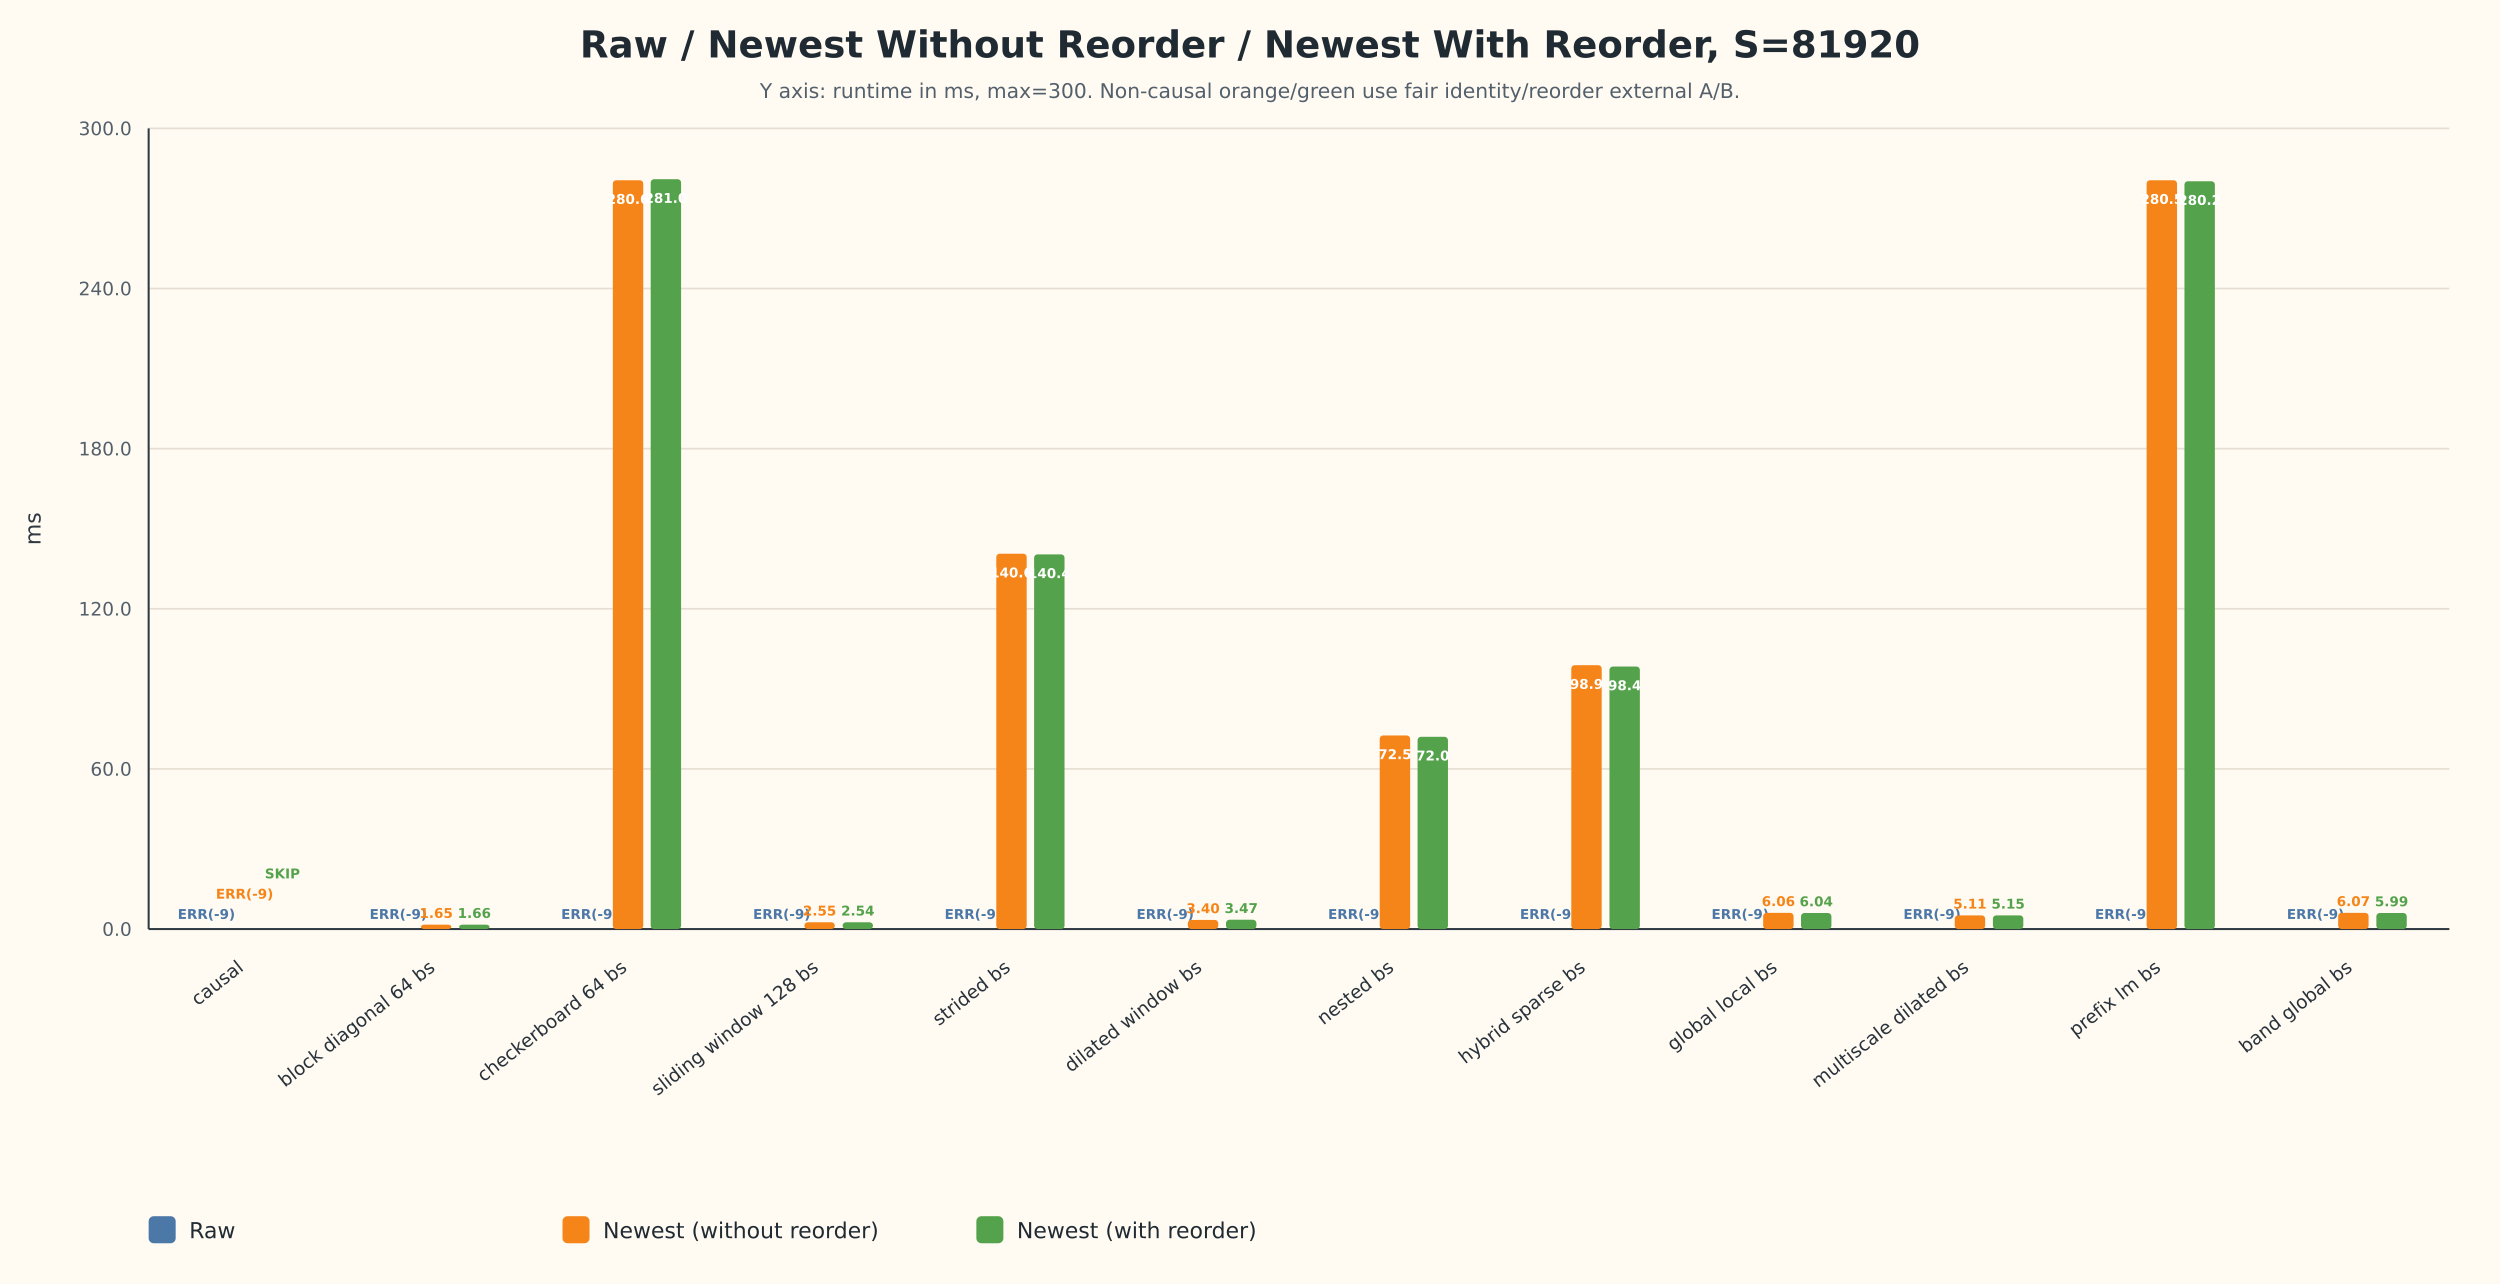
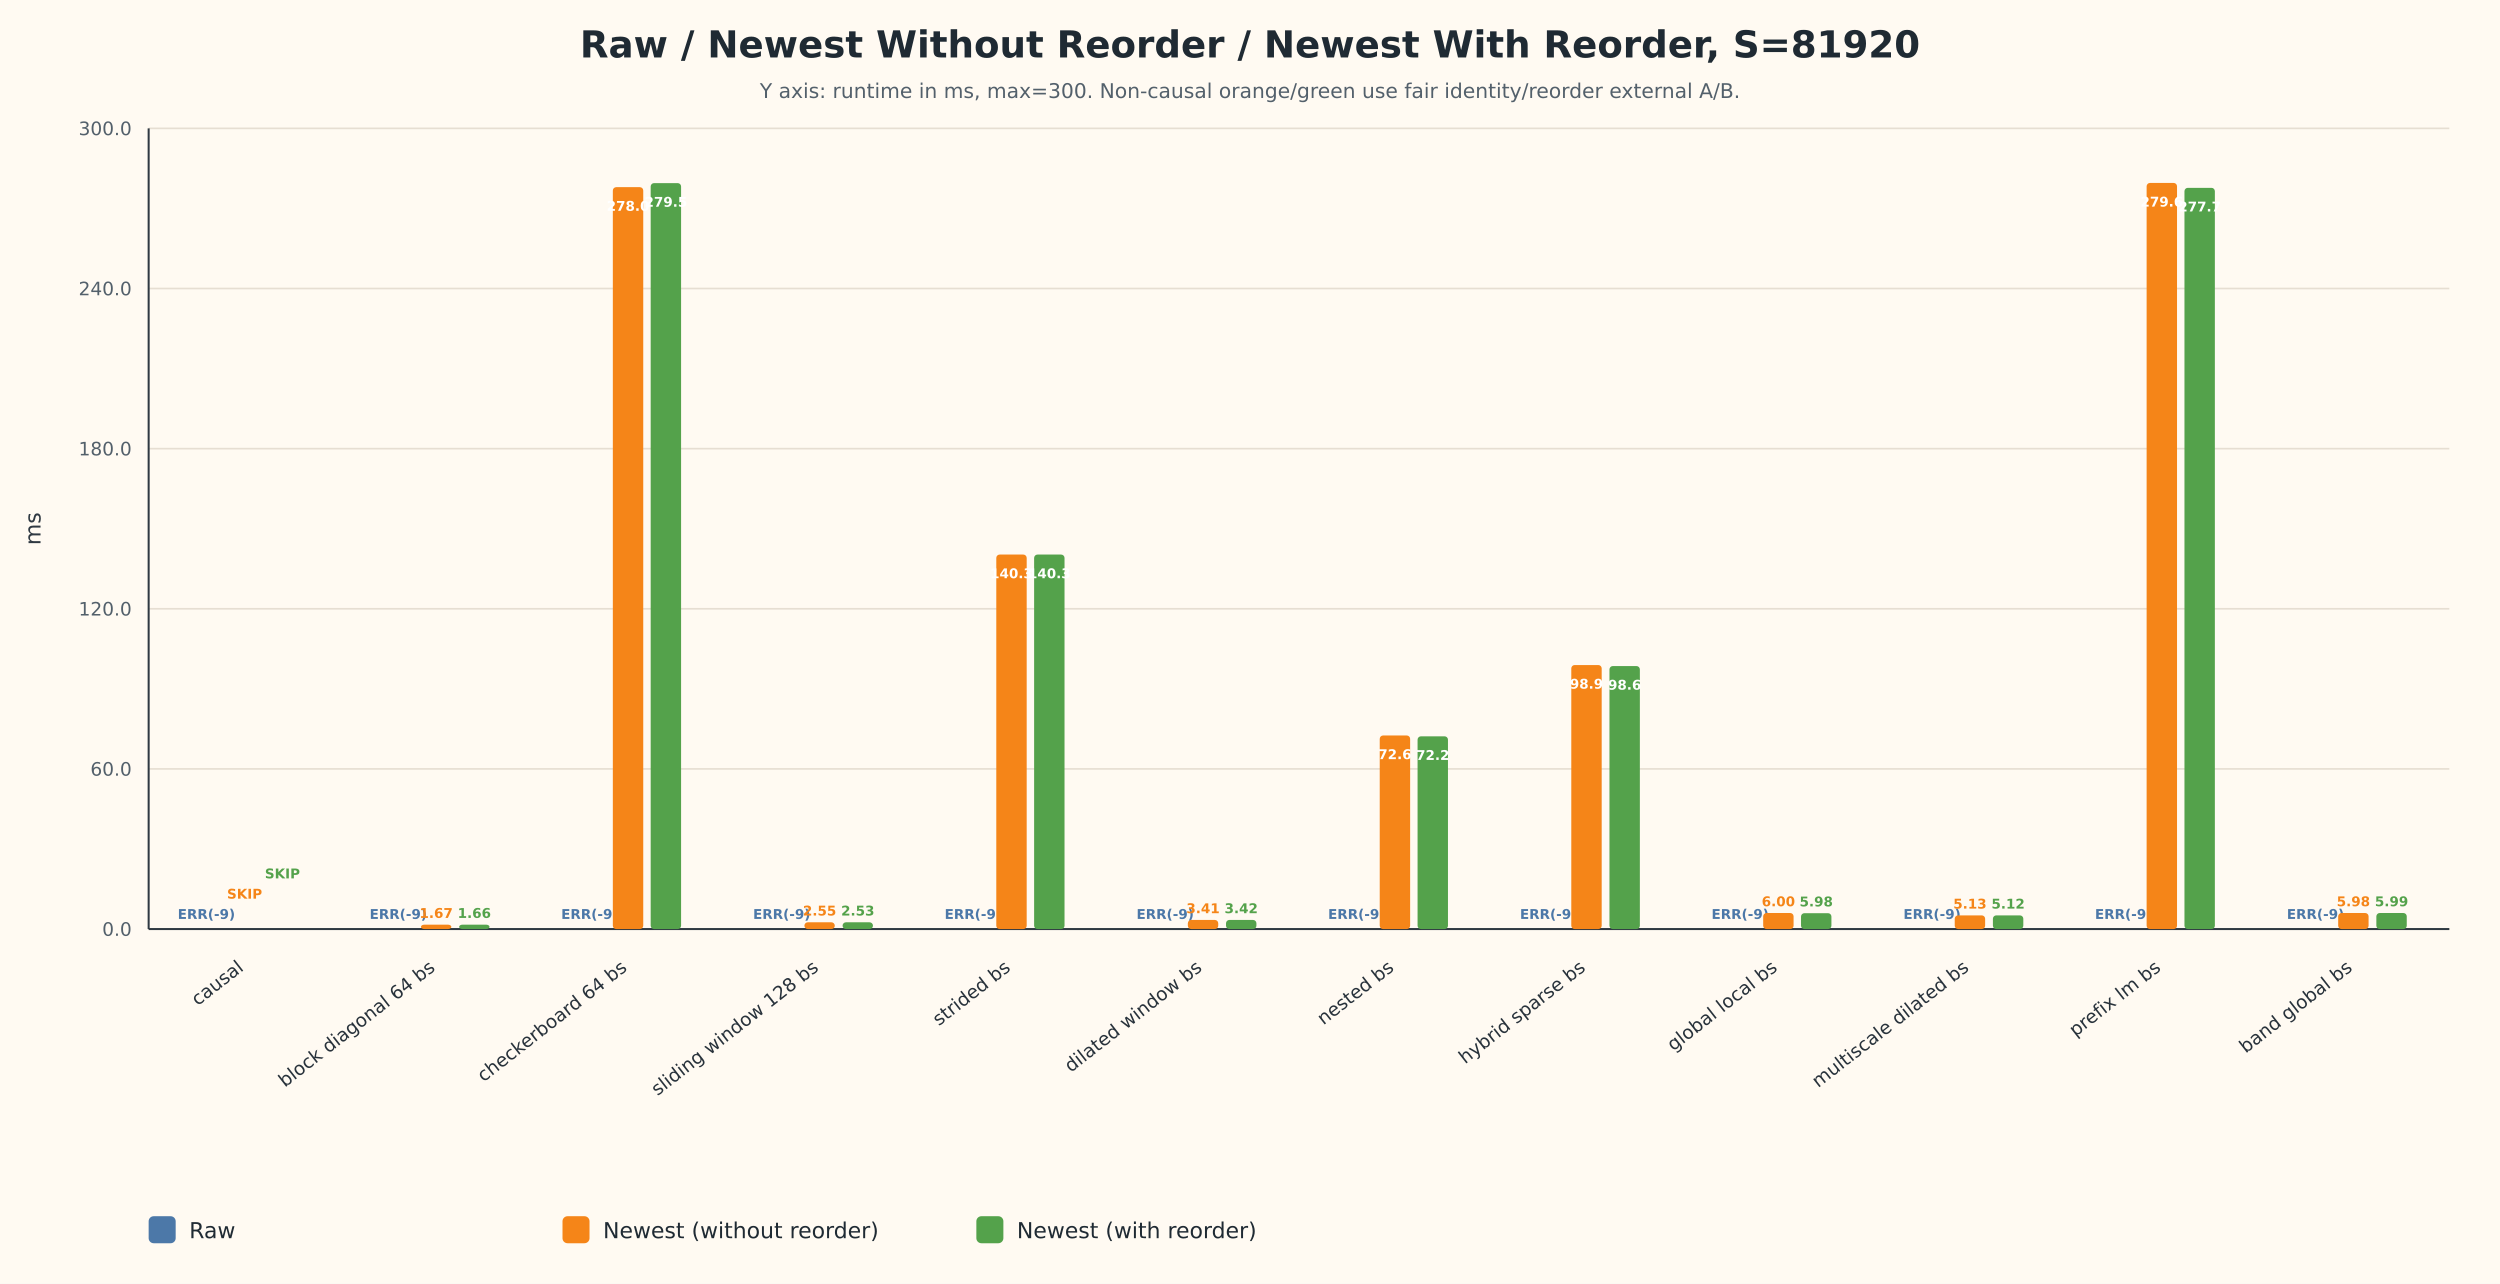
<svg xmlns="http://www.w3.org/2000/svg" width="1480" height="760" viewBox="0 0 1480 760">
  <rect width="100%" height="100%" fill="#fffaf2" />
  <text x="740.0" y="34.0" font-size="22" font-family="DejaVu Sans, Arial, sans-serif" text-anchor="middle" font-weight="700" fill="#1f2a33">Raw / Newest Without Reorder / Newest With Reorder, S=81920</text>
  <text x="740.0" y="58.0" font-size="12" font-family="DejaVu Sans, Arial, sans-serif" text-anchor="middle" fill="#53606b">Y axis: runtime in ms, max=300. Non-causal orange/green use fair identity/reorder external A/B.</text>
  <line x1="88" y1="550.0" x2="1450" y2="550.0" stroke="#e6ded2" stroke-width="1" />
  <text x="78.0" y="554.0" font-size="11" font-family="DejaVu Sans, Arial, sans-serif" text-anchor="end" fill="#53606b">0.0</text>
  <line x1="88" y1="455.2" x2="1450" y2="455.2" stroke="#e6ded2" stroke-width="1" />
  <text x="78.0" y="459.2" font-size="11" font-family="DejaVu Sans, Arial, sans-serif" text-anchor="end" fill="#53606b">60.0</text>
  <line x1="88" y1="360.4" x2="1450" y2="360.4" stroke="#e6ded2" stroke-width="1" />
  <text x="78.0" y="364.4" font-size="11" font-family="DejaVu Sans, Arial, sans-serif" text-anchor="end" fill="#53606b">120.0</text>
  <line x1="88" y1="265.6" x2="1450" y2="265.6" stroke="#e6ded2" stroke-width="1" />
  <text x="78.0" y="269.6" font-size="11" font-family="DejaVu Sans, Arial, sans-serif" text-anchor="end" fill="#53606b">180.0</text>
  <line x1="88" y1="170.8" x2="1450" y2="170.8" stroke="#e6ded2" stroke-width="1" />
  <text x="78.0" y="174.8" font-size="11" font-family="DejaVu Sans, Arial, sans-serif" text-anchor="end" fill="#53606b">240.0</text>
  <line x1="88" y1="76.0" x2="1450" y2="76.0" stroke="#e6ded2" stroke-width="1" />
  <text x="78.0" y="80.0" font-size="11" font-family="DejaVu Sans, Arial, sans-serif" text-anchor="end" fill="#53606b">300.0</text>
  <line x1="88" y1="76" x2="88" y2="550" stroke="#2f3942" stroke-width="1.2" />
  <line x1="88" y1="550" x2="1450" y2="550" stroke="#2f3942" stroke-width="1.2" />
  <text x="24.0" y="313.0" font-size="13" font-family="DejaVu Sans, Arial, sans-serif" text-anchor="middle" fill="#2f3942" transform="rotate(-90 24 313.0)">ms</text>
  <rect x="88" y="720" width="16" height="16" rx="3" fill="#4C78A8" />
  <text x="112.0" y="733.0" font-size="13" font-family="DejaVu Sans, Arial, sans-serif" text-anchor="start" fill="#1f2a33">Raw</text>
  <rect x="333" y="720" width="16" height="16" rx="3" fill="#F58518" />
  <text x="357.0" y="733.0" font-size="13" font-family="DejaVu Sans, Arial, sans-serif" text-anchor="start" fill="#1f2a33">Newest (without reorder)</text>
  <rect x="578" y="720" width="16" height="16" rx="3" fill="#54A24B" />
  <text x="602.0" y="733.0" font-size="13" font-family="DejaVu Sans, Arial, sans-serif" text-anchor="start" fill="#1f2a33">Newest (with reorder)</text>
  <text x="144.8" y="574.0" font-size="11" font-family="DejaVu Sans, Arial, sans-serif" text-anchor="end" fill="#28323b" transform="rotate(-38 144.8 574.0)">causal</text>
  <text x="122.2" y="544.0" font-size="8" font-family="DejaVu Sans, Arial, sans-serif" text-anchor="middle" fill="#4C78A8" font-weight="700">ERR(-9)</text>
-   <text x="144.8" y="532.0" font-size="8" font-family="DejaVu Sans, Arial, sans-serif" text-anchor="middle" fill="#F58518" font-weight="700">ERR(-9)</text>
+   <text x="144.8" y="532.0" font-size="8" font-family="DejaVu Sans, Arial, sans-serif" text-anchor="middle" fill="#F58518" font-weight="700">SKIP</text>
  <text x="167.2" y="520.0" font-size="8" font-family="DejaVu Sans, Arial, sans-serif" text-anchor="middle" fill="#54A24B" font-weight="700">SKIP</text>
  <text x="258.2" y="574.0" font-size="11" font-family="DejaVu Sans, Arial, sans-serif" text-anchor="end" fill="#28323b" transform="rotate(-38 258.2 574.0)">block diagonal 64 bs</text>
  <text x="235.8" y="544.0" font-size="8" font-family="DejaVu Sans, Arial, sans-serif" text-anchor="middle" fill="#4C78A8" font-weight="700">ERR(-9)</text>
  <rect x="249.2" y="547.4" width="18.0" height="2.6" fill="#F58518" rx="2" />
-   <text x="258.2" y="543.4" font-size="8" font-family="DejaVu Sans, Arial, sans-serif" text-anchor="middle" fill="#F58518" font-weight="700">1.65</text>
+   <text x="258.2" y="543.4" font-size="8" font-family="DejaVu Sans, Arial, sans-serif" text-anchor="middle" fill="#F58518" font-weight="700">1.67</text>
  <rect x="271.8" y="547.4" width="18.0" height="2.6" fill="#54A24B" rx="2" />
  <text x="280.8" y="543.4" font-size="8" font-family="DejaVu Sans, Arial, sans-serif" text-anchor="middle" fill="#54A24B" font-weight="700">1.66</text>
  <text x="371.8" y="574.0" font-size="11" font-family="DejaVu Sans, Arial, sans-serif" text-anchor="end" fill="#28323b" transform="rotate(-38 371.8 574.0)">checkerboard 64 bs</text>
  <text x="349.2" y="544.0" font-size="8" font-family="DejaVu Sans, Arial, sans-serif" text-anchor="middle" fill="#4C78A8" font-weight="700">ERR(-9)</text>
-   <rect x="362.8" y="106.7" width="18.0" height="443.3" fill="#F58518" rx="2" />
-   <text x="371.8" y="120.7" font-size="8" font-family="DejaVu Sans, Arial, sans-serif" text-anchor="middle" fill="white" font-weight="700">280.6</text>
-   <rect x="385.2" y="106.1" width="18.0" height="443.9" fill="#54A24B" rx="2" />
-   <text x="394.2" y="120.1" font-size="8" font-family="DejaVu Sans, Arial, sans-serif" text-anchor="middle" fill="white" font-weight="700">281.0</text>
+   <rect x="362.8" y="110.8" width="18.0" height="439.2" fill="#F58518" rx="2" />
+   <text x="371.8" y="124.8" font-size="8" font-family="DejaVu Sans, Arial, sans-serif" text-anchor="middle" fill="white" font-weight="700">278.0</text>
+   <rect x="385.2" y="108.4" width="18.0" height="441.6" fill="#54A24B" rx="2" />
+   <text x="394.2" y="122.4" font-size="8" font-family="DejaVu Sans, Arial, sans-serif" text-anchor="middle" fill="white" font-weight="700">279.5</text>
  <text x="485.2" y="574.0" font-size="11" font-family="DejaVu Sans, Arial, sans-serif" text-anchor="end" fill="#28323b" transform="rotate(-38 485.2 574.0)">sliding window 128 bs</text>
  <text x="462.8" y="544.0" font-size="8" font-family="DejaVu Sans, Arial, sans-serif" text-anchor="middle" fill="#4C78A8" font-weight="700">ERR(-9)</text>
  <rect x="476.2" y="546.0" width="18.0" height="4.0" fill="#F58518" rx="2" />
  <text x="485.2" y="542.0" font-size="8" font-family="DejaVu Sans, Arial, sans-serif" text-anchor="middle" fill="#F58518" font-weight="700">2.55</text>
  <rect x="498.8" y="546.0" width="18.0" height="4.0" fill="#54A24B" rx="2" />
-   <text x="507.8" y="542.0" font-size="8" font-family="DejaVu Sans, Arial, sans-serif" text-anchor="middle" fill="#54A24B" font-weight="700">2.54</text>
+   <text x="507.8" y="542.0" font-size="8" font-family="DejaVu Sans, Arial, sans-serif" text-anchor="middle" fill="#54A24B" font-weight="700">2.53</text>
  <text x="598.8" y="574.0" font-size="11" font-family="DejaVu Sans, Arial, sans-serif" text-anchor="end" fill="#28323b" transform="rotate(-38 598.8 574.0)">strided bs</text>
  <text x="576.2" y="544.0" font-size="8" font-family="DejaVu Sans, Arial, sans-serif" text-anchor="middle" fill="#4C78A8" font-weight="700">ERR(-9)</text>
-   <rect x="589.8" y="327.8" width="18.0" height="222.2" fill="#F58518" rx="2" />
-   <text x="598.8" y="341.8" font-size="8" font-family="DejaVu Sans, Arial, sans-serif" text-anchor="middle" fill="white" font-weight="700">140.6</text>
-   <rect x="612.2" y="328.2" width="18.0" height="221.8" fill="#54A24B" rx="2" />
-   <text x="621.2" y="342.2" font-size="8" font-family="DejaVu Sans, Arial, sans-serif" text-anchor="middle" fill="white" font-weight="700">140.4</text>
+   <rect x="589.8" y="328.3" width="18.0" height="221.7" fill="#F58518" rx="2" />
+   <text x="598.8" y="342.3" font-size="8" font-family="DejaVu Sans, Arial, sans-serif" text-anchor="middle" fill="white" font-weight="700">140.3</text>
+   <rect x="612.2" y="328.3" width="18.0" height="221.7" fill="#54A24B" rx="2" />
+   <text x="621.2" y="342.3" font-size="8" font-family="DejaVu Sans, Arial, sans-serif" text-anchor="middle" fill="white" font-weight="700">140.3</text>
  <text x="712.2" y="574.0" font-size="11" font-family="DejaVu Sans, Arial, sans-serif" text-anchor="end" fill="#28323b" transform="rotate(-38 712.2 574.0)">dilated window bs</text>
  <text x="689.8" y="544.0" font-size="8" font-family="DejaVu Sans, Arial, sans-serif" text-anchor="middle" fill="#4C78A8" font-weight="700">ERR(-9)</text>
  <rect x="703.2" y="544.6" width="18.0" height="5.4" fill="#F58518" rx="2" />
-   <text x="712.2" y="540.6" font-size="8" font-family="DejaVu Sans, Arial, sans-serif" text-anchor="middle" fill="#F58518" font-weight="700">3.40</text>
-   <rect x="725.8" y="544.5" width="18.0" height="5.5" fill="#54A24B" rx="2" />
-   <text x="734.8" y="540.5" font-size="8" font-family="DejaVu Sans, Arial, sans-serif" text-anchor="middle" fill="#54A24B" font-weight="700">3.47</text>
+   <text x="712.2" y="540.6" font-size="8" font-family="DejaVu Sans, Arial, sans-serif" text-anchor="middle" fill="#F58518" font-weight="700">3.41</text>
+   <rect x="725.8" y="544.6" width="18.0" height="5.4" fill="#54A24B" rx="2" />
+   <text x="734.8" y="540.6" font-size="8" font-family="DejaVu Sans, Arial, sans-serif" text-anchor="middle" fill="#54A24B" font-weight="700">3.42</text>
  <text x="825.8" y="574.0" font-size="11" font-family="DejaVu Sans, Arial, sans-serif" text-anchor="end" fill="#28323b" transform="rotate(-38 825.8 574.0)">nested bs</text>
  <text x="803.2" y="544.0" font-size="8" font-family="DejaVu Sans, Arial, sans-serif" text-anchor="middle" fill="#4C78A8" font-weight="700">ERR(-9)</text>
  <rect x="816.8" y="435.4" width="18.0" height="114.6" fill="#F58518" rx="2" />
-   <text x="825.8" y="449.4" font-size="8" font-family="DejaVu Sans, Arial, sans-serif" text-anchor="middle" fill="white" font-weight="700">72.5</text>
-   <rect x="839.2" y="436.2" width="18.0" height="113.8" fill="#54A24B" rx="2" />
-   <text x="848.2" y="450.2" font-size="8" font-family="DejaVu Sans, Arial, sans-serif" text-anchor="middle" fill="white" font-weight="700">72.0</text>
+   <text x="825.8" y="449.4" font-size="8" font-family="DejaVu Sans, Arial, sans-serif" text-anchor="middle" fill="white" font-weight="700">72.6</text>
+   <rect x="839.2" y="435.9" width="18.0" height="114.1" fill="#54A24B" rx="2" />
+   <text x="848.2" y="449.9" font-size="8" font-family="DejaVu Sans, Arial, sans-serif" text-anchor="middle" fill="white" font-weight="700">72.2</text>
  <text x="939.2" y="574.0" font-size="11" font-family="DejaVu Sans, Arial, sans-serif" text-anchor="end" fill="#28323b" transform="rotate(-38 939.2 574.0)">hybrid sparse bs</text>
  <text x="916.8" y="544.0" font-size="8" font-family="DejaVu Sans, Arial, sans-serif" text-anchor="middle" fill="#4C78A8" font-weight="700">ERR(-9)</text>
-   <rect x="930.2" y="393.8" width="18.0" height="156.2" fill="#F58518" rx="2" />
-   <text x="939.2" y="407.8" font-size="8" font-family="DejaVu Sans, Arial, sans-serif" text-anchor="middle" fill="white" font-weight="700">98.9</text>
-   <rect x="952.8" y="394.6" width="18.0" height="155.4" fill="#54A24B" rx="2" />
-   <text x="961.8" y="408.6" font-size="8" font-family="DejaVu Sans, Arial, sans-serif" text-anchor="middle" fill="white" font-weight="700">98.4</text>
+   <rect x="930.2" y="393.7" width="18.0" height="156.3" fill="#F58518" rx="2" />
+   <text x="939.2" y="407.7" font-size="8" font-family="DejaVu Sans, Arial, sans-serif" text-anchor="middle" fill="white" font-weight="700">98.9</text>
+   <rect x="952.8" y="394.3" width="18.0" height="155.7" fill="#54A24B" rx="2" />
+   <text x="961.8" y="408.3" font-size="8" font-family="DejaVu Sans, Arial, sans-serif" text-anchor="middle" fill="white" font-weight="700">98.6</text>
  <text x="1052.8" y="574.0" font-size="11" font-family="DejaVu Sans, Arial, sans-serif" text-anchor="end" fill="#28323b" transform="rotate(-38 1052.8 574.0)">global local bs</text>
  <text x="1030.2" y="544.0" font-size="8" font-family="DejaVu Sans, Arial, sans-serif" text-anchor="middle" fill="#4C78A8" font-weight="700">ERR(-9)</text>
-   <rect x="1043.8" y="540.4" width="18.0" height="9.6" fill="#F58518" rx="2" />
-   <text x="1052.8" y="536.4" font-size="8" font-family="DejaVu Sans, Arial, sans-serif" text-anchor="middle" fill="#F58518" font-weight="700">6.06</text>
-   <rect x="1066.2" y="540.5" width="18.0" height="9.5" fill="#54A24B" rx="2" />
-   <text x="1075.2" y="536.5" font-size="8" font-family="DejaVu Sans, Arial, sans-serif" text-anchor="middle" fill="#54A24B" font-weight="700">6.04</text>
+   <rect x="1043.8" y="540.5" width="18.0" height="9.5" fill="#F58518" rx="2" />
+   <text x="1052.8" y="536.5" font-size="8" font-family="DejaVu Sans, Arial, sans-serif" text-anchor="middle" fill="#F58518" font-weight="700">6.00</text>
+   <rect x="1066.2" y="540.6" width="18.0" height="9.4" fill="#54A24B" rx="2" />
+   <text x="1075.2" y="536.6" font-size="8" font-family="DejaVu Sans, Arial, sans-serif" text-anchor="middle" fill="#54A24B" font-weight="700">5.98</text>
  <text x="1166.2" y="574.0" font-size="11" font-family="DejaVu Sans, Arial, sans-serif" text-anchor="end" fill="#28323b" transform="rotate(-38 1166.2 574.0)">multiscale dilated bs</text>
  <text x="1143.8" y="544.0" font-size="8" font-family="DejaVu Sans, Arial, sans-serif" text-anchor="middle" fill="#4C78A8" font-weight="700">ERR(-9)</text>
  <rect x="1157.2" y="541.9" width="18.0" height="8.1" fill="#F58518" rx="2" />
-   <text x="1166.2" y="537.9" font-size="8" font-family="DejaVu Sans, Arial, sans-serif" text-anchor="middle" fill="#F58518" font-weight="700">5.11</text>
+   <text x="1166.2" y="537.9" font-size="8" font-family="DejaVu Sans, Arial, sans-serif" text-anchor="middle" fill="#F58518" font-weight="700">5.13</text>
  <rect x="1179.8" y="541.9" width="18.0" height="8.1" fill="#54A24B" rx="2" />
-   <text x="1188.8" y="537.9" font-size="8" font-family="DejaVu Sans, Arial, sans-serif" text-anchor="middle" fill="#54A24B" font-weight="700">5.15</text>
+   <text x="1188.8" y="537.9" font-size="8" font-family="DejaVu Sans, Arial, sans-serif" text-anchor="middle" fill="#54A24B" font-weight="700">5.12</text>
  <text x="1279.8" y="574.0" font-size="11" font-family="DejaVu Sans, Arial, sans-serif" text-anchor="end" fill="#28323b" transform="rotate(-38 1279.8 574.0)">prefix lm bs</text>
  <text x="1257.2" y="544.0" font-size="8" font-family="DejaVu Sans, Arial, sans-serif" text-anchor="middle" fill="#4C78A8" font-weight="700">ERR(-9)</text>
-   <rect x="1270.8" y="106.7" width="18.0" height="443.3" fill="#F58518" rx="2" />
-   <text x="1279.8" y="120.7" font-size="8" font-family="DejaVu Sans, Arial, sans-serif" text-anchor="middle" fill="white" font-weight="700">280.5</text>
-   <rect x="1293.2" y="107.3" width="18.0" height="442.7" fill="#54A24B" rx="2" />
-   <text x="1302.2" y="121.3" font-size="8" font-family="DejaVu Sans, Arial, sans-serif" text-anchor="middle" fill="white" font-weight="700">280.2</text>
+   <rect x="1270.8" y="108.3" width="18.0" height="441.7" fill="#F58518" rx="2" />
+   <text x="1279.8" y="122.3" font-size="8" font-family="DejaVu Sans, Arial, sans-serif" text-anchor="middle" fill="white" font-weight="700">279.6</text>
+   <rect x="1293.2" y="111.2" width="18.0" height="438.8" fill="#54A24B" rx="2" />
+   <text x="1302.2" y="125.2" font-size="8" font-family="DejaVu Sans, Arial, sans-serif" text-anchor="middle" fill="white" font-weight="700">277.7</text>
  <text x="1393.2" y="574.0" font-size="11" font-family="DejaVu Sans, Arial, sans-serif" text-anchor="end" fill="#28323b" transform="rotate(-38 1393.2 574.0)">band global bs</text>
  <text x="1370.8" y="544.0" font-size="8" font-family="DejaVu Sans, Arial, sans-serif" text-anchor="middle" fill="#4C78A8" font-weight="700">ERR(-9)</text>
-   <rect x="1384.2" y="540.4" width="18.0" height="9.6" fill="#F58518" rx="2" />
-   <text x="1393.2" y="536.4" font-size="8" font-family="DejaVu Sans, Arial, sans-serif" text-anchor="middle" fill="#F58518" font-weight="700">6.07</text>
+   <rect x="1384.2" y="540.5" width="18.0" height="9.5" fill="#F58518" rx="2" />
+   <text x="1393.2" y="536.5" font-size="8" font-family="DejaVu Sans, Arial, sans-serif" text-anchor="middle" fill="#F58518" font-weight="700">5.98</text>
  <rect x="1406.8" y="540.5" width="18.0" height="9.5" fill="#54A24B" rx="2" />
  <text x="1415.8" y="536.5" font-size="8" font-family="DejaVu Sans, Arial, sans-serif" text-anchor="middle" fill="#54A24B" font-weight="700">5.99</text>
</svg>
